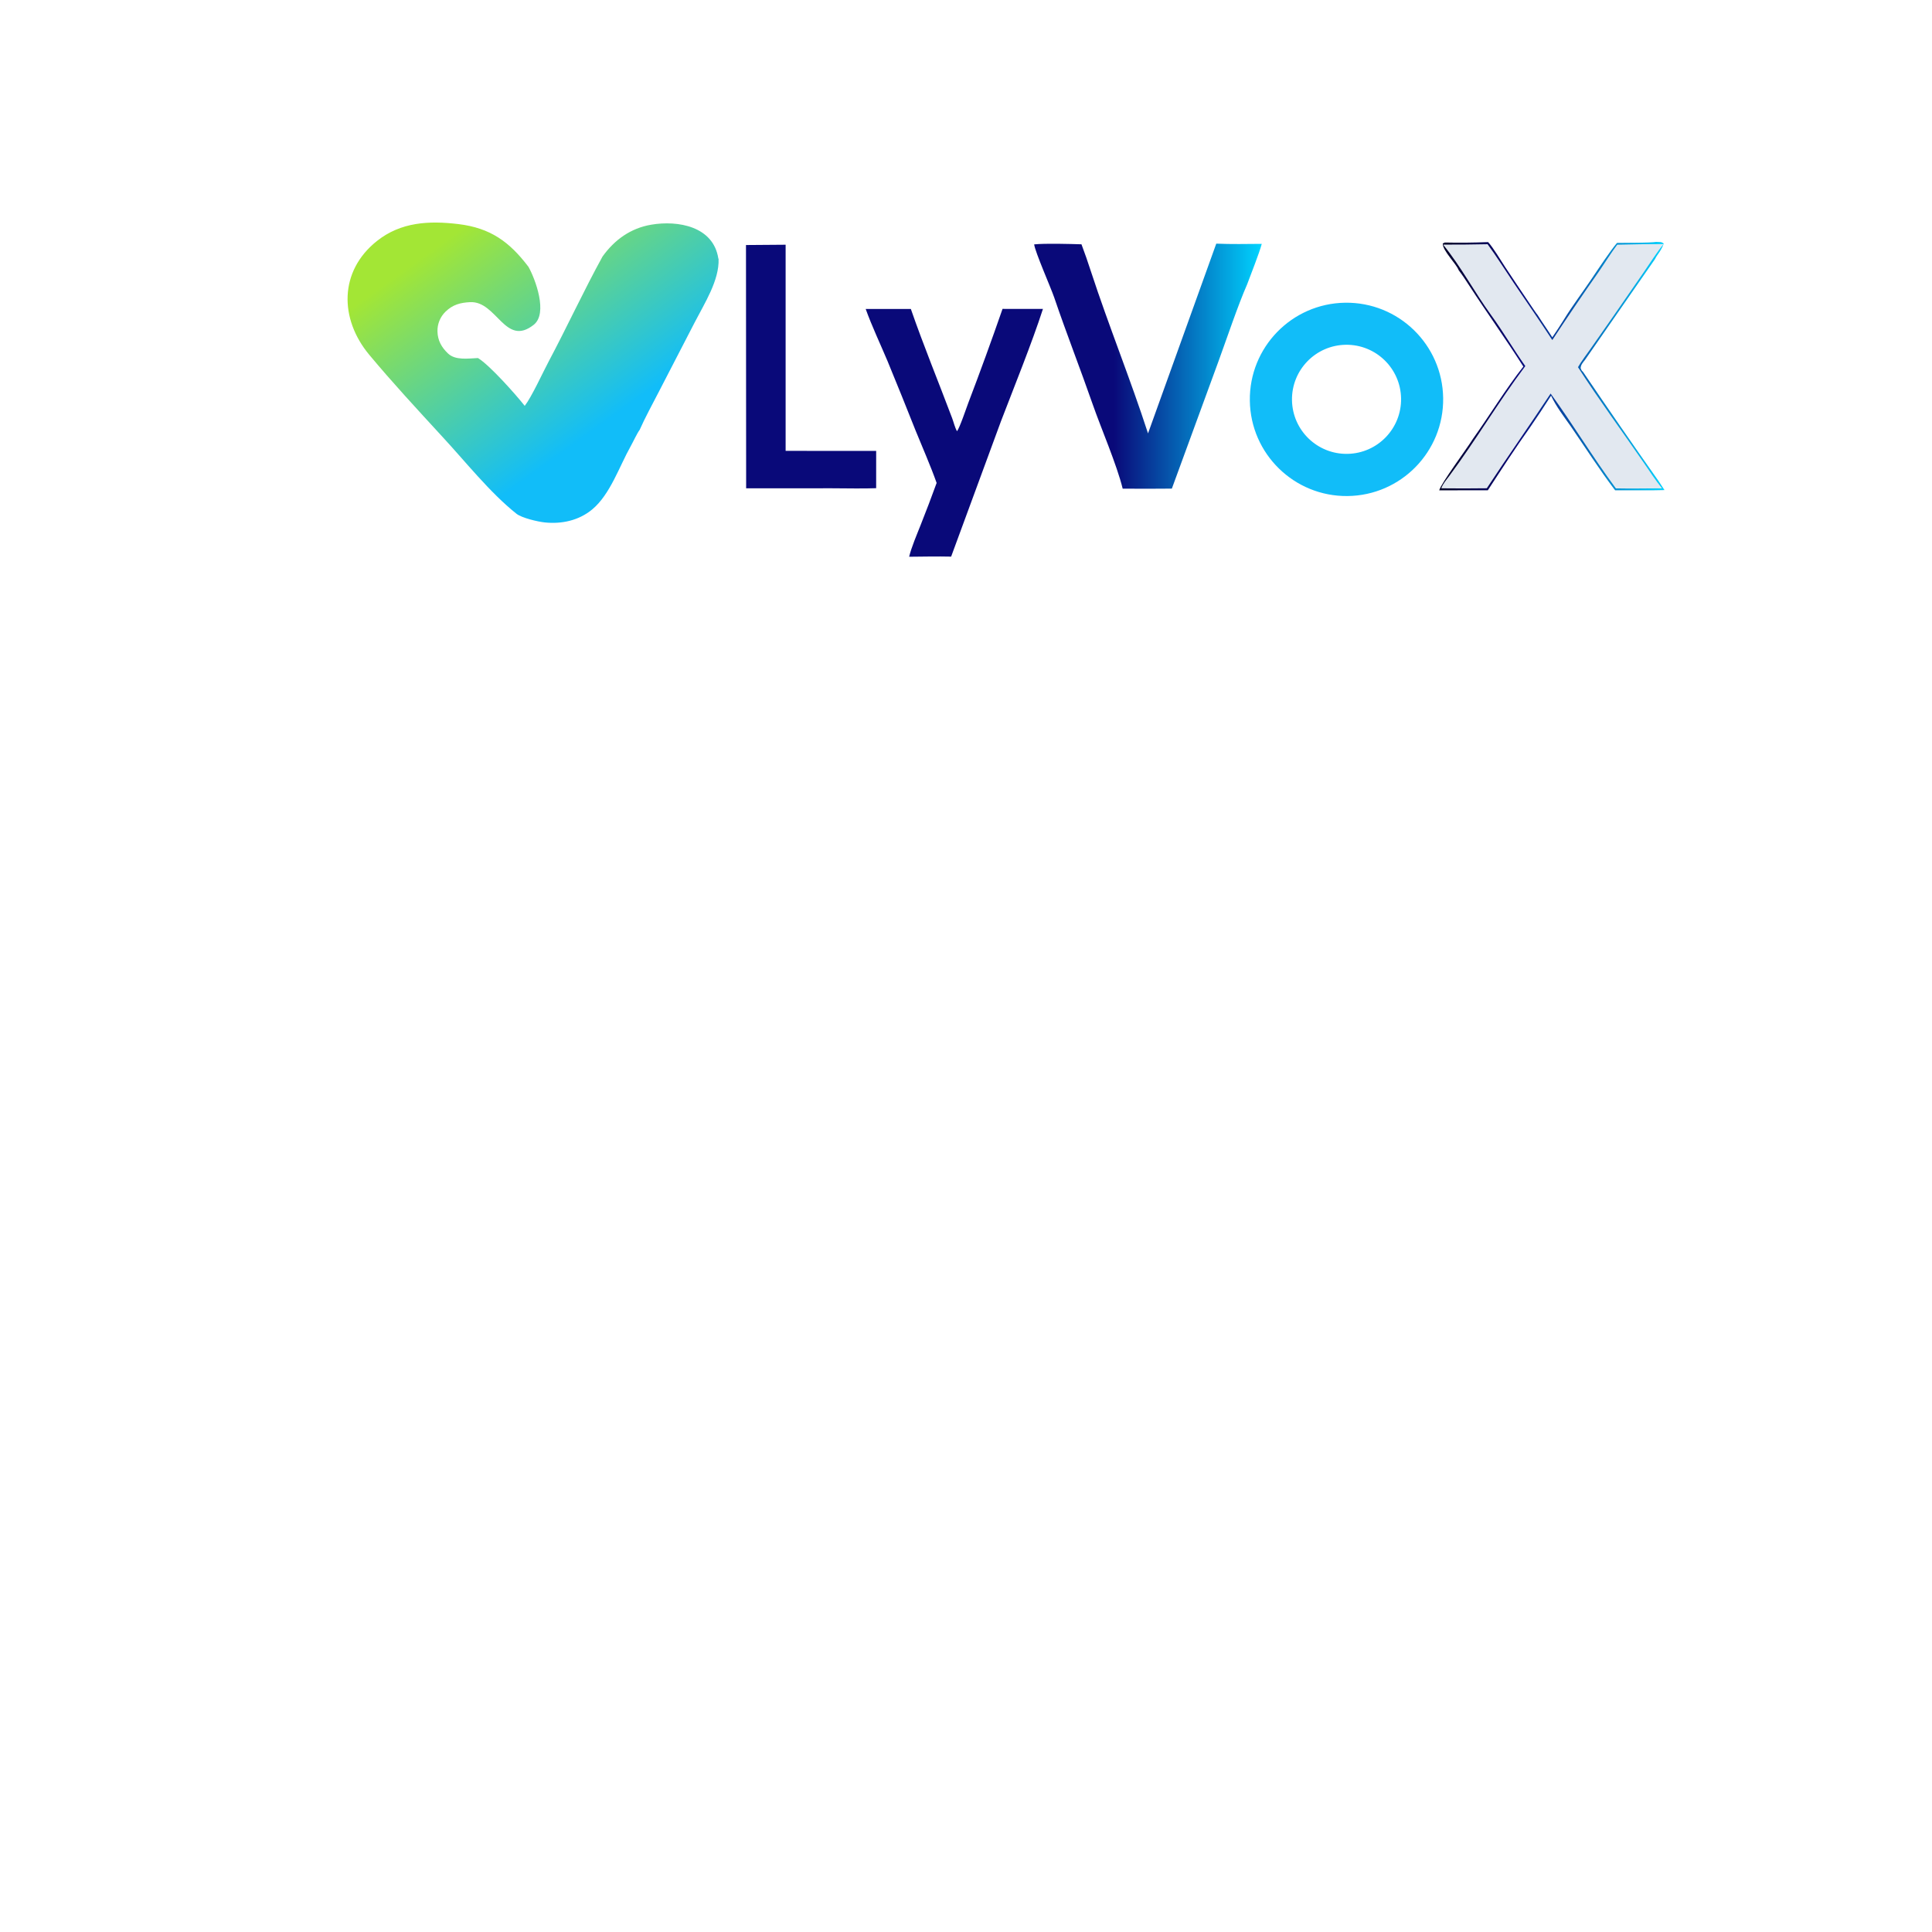
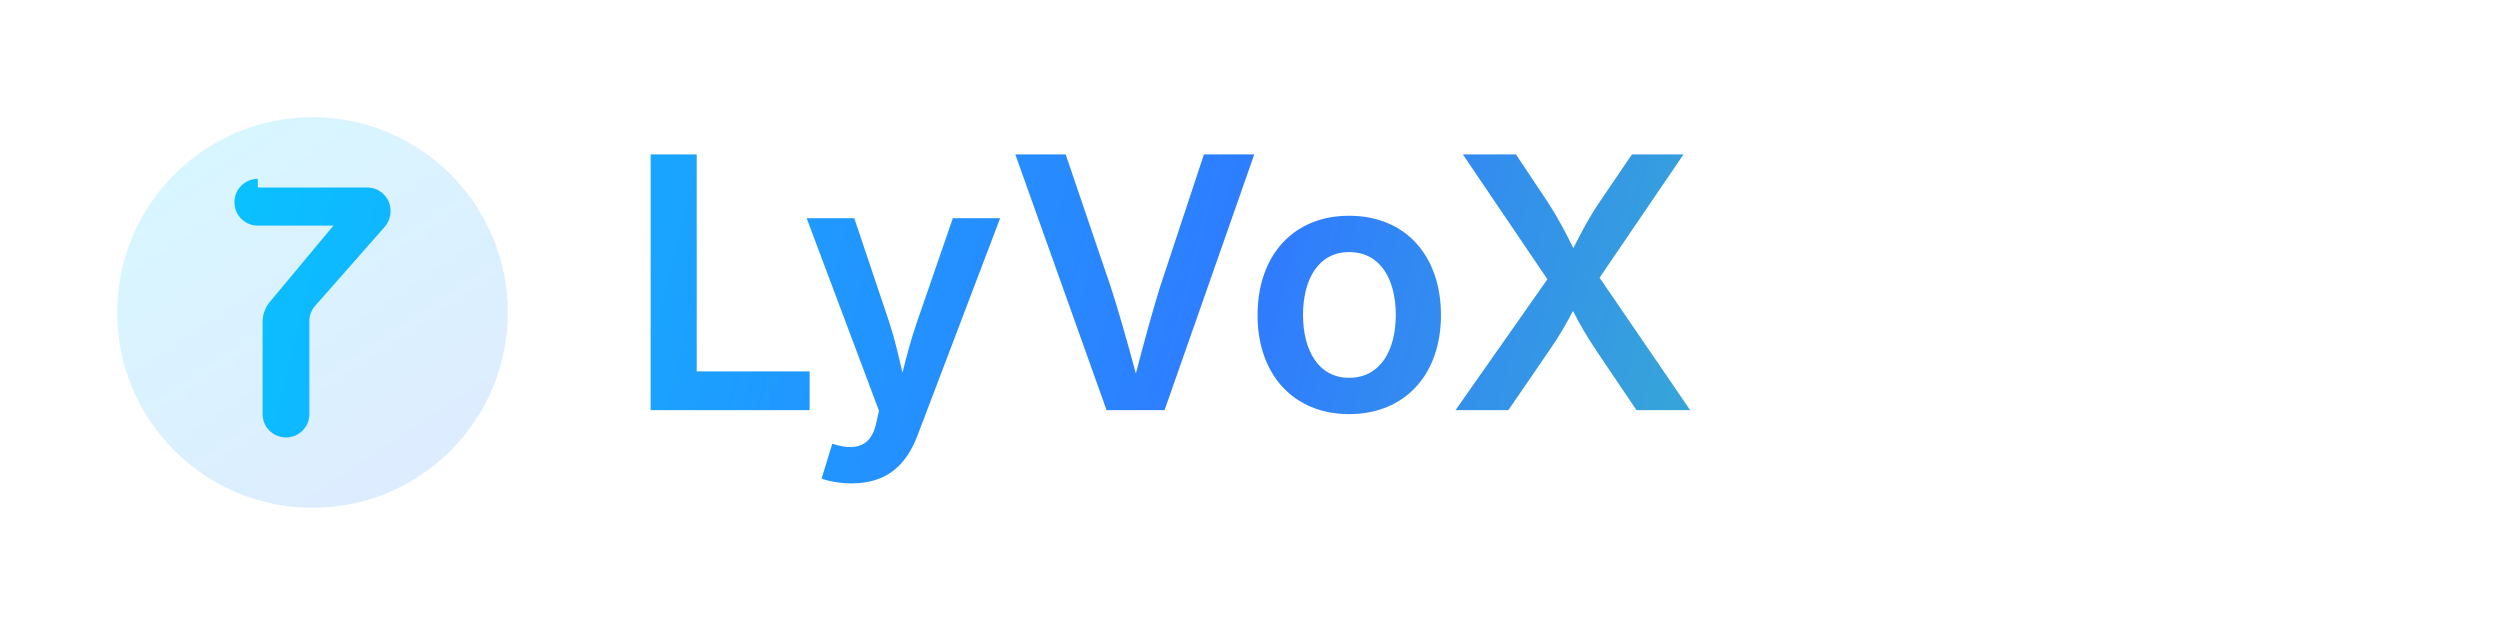
- <svg xmlns="http://www.w3.org/2000/svg" version="1.1" width="1024" height="1024" viewBox="384 -88.5 1024 1024" xml:space="preserve">
+ <svg xmlns="http://www.w3.org/2000/svg" width="128" height="32" viewBox="0 0 128 32" fill="none">
  <defs>
- </defs>
-   <g transform="matrix(0.5 0 0 0.5 1097.67 123.18)">
-     <path style="stroke: none; stroke-width: 1; stroke-dasharray: none; stroke-linecap: butt; stroke-dashoffset: 0; stroke-linejoin: miter; stroke-miterlimit: 4; fill: rgb(17,189,249); fill-rule: nonzero; opacity: 1;" transform=" translate(-1422.37, -525.61)" d="M 1420.82 423.149 C 1477.49 422.293 1524.09 467.598 1524.84 524.268 C 1525.58 580.938 1480.18 627.447 1423.5 628.073 C 1367 628.698 1320.65 583.456 1319.91 526.949 C 1319.17 470.442 1364.32 424.004 1420.82 423.149 z M 1423.49 583.365 C 1455.36 582.77 1480.73 556.504 1480.23 524.637 C 1479.73 492.77 1453.54 467.317 1421.67 467.725 C 1389.67 468.135 1364.09 494.458 1364.59 526.458 C 1365.1 558.457 1391.49 583.962 1423.49 583.365 z" stroke-linecap="round" />
-   </g>
-   <g transform="matrix(0.5 0 0 0.5 1206.51 105.55)">
-     <path style="stroke: none; stroke-width: 1; stroke-dasharray: none; stroke-linecap: butt; stroke-dashoffset: 0; stroke-linejoin: miter; stroke-miterlimit: 4; fill: rgb(226,232,240); fill-rule: nonzero; opacity: 1;" transform=" translate(-1640.12, -490.36)" d="M 1750.68 358.711 C 1754.48 358.985 1756.06 358.396 1758.54 360.301 L 1758.57 360.995 C 1755.33 369.241 1751.87 371.772 1749.47 376.831 L 1675.37 483.573 C 1672.95 486.748 1670.93 488.589 1670.59 492.49 C 1671.81 495.111 1671.21 494.631 1673.14 496.459 C 1699.51 535.328 1726.24 573.954 1753.32 612.332 L 1759.49 621.742 C 1750.65 621.985 1741.81 622.066 1732.97 621.985 L 1707.2 621.982 C 1690.29 599.669 1675.94 577.091 1660.14 554.092 C 1652.56 543.318 1644.99 533.544 1639.28 521.668 C 1632.02 533.054 1624.55 544.309 1616.89 555.429 C 1601.9 576.425 1586.42 600.218 1572.27 621.939 L 1520.74 622.018 C 1523.01 614.155 1549.56 578.541 1556.58 567.341 C 1573.8 543.181 1591.82 513.721 1609.93 490.833 C 1591.41 461.737 1571.24 433.689 1552.44 404.776 C 1548.9 399.338 1545.39 393.873 1541.41 388.74 C 1538.88 381.856 1524.29 367.973 1524.47 360.384 L 1526.73 359.35 C 1542.01 359.679 1557.3 359.534 1572.57 358.917 C 1577.85 364.622 1586.01 378.285 1590.55 385.241 C 1599.07 398.115 1607.66 410.939 1616.33 423.712 C 1617.23 425.044 1624.27 435.582 1625.04 436.208 C 1630.1 444.288 1635.63 451.898 1640.59 459.88 C 1644.9 453.663 1648.8 447.528 1652.85 441.144 C 1660.77 428.028 1673.84 410.477 1682.61 397.402 C 1688.93 387.977 1702.26 367.903 1709.18 359.795 C 1717.23 359.654 1744.57 359.812 1750.68 358.711 z" stroke-linecap="round" />
-   </g>
-   <g transform="matrix(0.5 0 0 0.5 1206.51 105.55)">
-     <linearGradient id="SVGID_SVGID_3844_1" gradientUnits="userSpaceOnUse" gradientTransform="matrix(1 0 0 1 1520.74 358.71)" x1="0" y1="131.654" x2="238.75" y2="131.654">
-       <stop offset="0%" style="stop-color:rgb(2,0,36);stop-opacity: 1" />
-       <stop offset="35%" style="stop-color:rgb(9,9,121);stop-opacity: 1" />
-       <stop offset="100%" style="stop-color:rgb(0,212,255);stop-opacity: 1" />
+     <linearGradient id="lyvox-wordmark-gradient" x1="0" y1="0" x2="128" y2="32" gradientUnits="userSpaceOnUse">
+       <stop offset="0" stop-color="#00D4FF" />
+       <stop offset="0.5" stop-color="#2F7BFF" />
+       <stop offset="1" stop-color="#45F391" />
    </linearGradient>
-     <path style="stroke: none; stroke-width: 1; stroke-dasharray: none; stroke-linecap: butt; stroke-dashoffset: 0; stroke-linejoin: miter; stroke-miterlimit: 4; fill: url(#SVGID_SVGID_3844_1); fill-rule: nonzero; opacity: 1;" transform=" translate(-1640.12, -490.36)" d="M 1750.68 358.711 C 1754.48 358.985 1756.06 358.396 1758.54 360.301 L 1758.57 360.995 C 1742.2 361.003 1725.82 361.219 1709.45 361.643 C 1702.71 370.549 1696.07 381.322 1689.63 390.644 C 1672.92 414.42 1656.57 438.453 1640.6 462.734 C 1627.42 442.478 1613.26 422.156 1599.72 402.063 C 1591.05 389.188 1581.08 373.407 1572 361.131 C 1556.29 361.463 1540.57 361.609 1524.85 361.57 C 1543.55 384.461 1558.34 412.373 1575.79 436.338 C 1588.5 453.809 1599.54 472.76 1611.99 490.304 C 1583.84 527.782 1559.64 568.734 1531.69 606.391 C 1528.77 610.327 1524.39 615.333 1522.94 619.883 C 1539.02 620.074 1555.1 620.06 1571.18 619.843 C 1593.42 586.036 1616.62 553.157 1638.82 519.444 C 1662.51 552.015 1683.38 586.795 1707.99 619.961 C 1723.88 620.304 1740.92 619.951 1756.9 619.904 C 1750.29 611.739 1744.03 602.139 1738.04 593.432 C 1714.73 559.544 1690.1 526.046 1667.83 491.488 C 1670.52 486.484 1678.15 476.282 1681.65 471.313 L 1705.56 437.085 L 1737.92 390.265 C 1743.59 382.006 1752.38 368.333 1758.57 360.995 C 1755.33 369.241 1751.87 371.772 1749.47 376.831 L 1675.37 483.573 C 1672.95 486.748 1670.93 488.589 1670.59 492.49 C 1671.81 495.111 1671.21 494.631 1673.14 496.459 C 1699.51 535.328 1726.24 573.954 1753.32 612.332 L 1759.49 621.742 C 1750.65 621.985 1741.81 622.066 1732.97 621.985 L 1707.2 621.982 C 1690.29 599.669 1675.94 577.091 1660.14 554.092 C 1652.56 543.318 1644.99 533.544 1639.28 521.668 C 1632.02 533.054 1624.55 544.309 1616.89 555.429 C 1601.9 576.425 1586.42 600.218 1572.27 621.939 L 1520.74 622.018 C 1523.01 614.155 1549.56 578.541 1556.58 567.341 C 1573.8 543.181 1591.82 513.721 1609.93 490.833 C 1591.41 461.737 1571.24 433.689 1552.44 404.776 C 1548.9 399.338 1545.39 393.873 1541.41 388.74 C 1538.88 381.856 1524.29 367.973 1524.47 360.384 L 1526.73 359.35 C 1542.01 359.679 1557.3 359.534 1572.57 358.917 C 1577.85 364.622 1586.01 378.285 1590.55 385.241 C 1599.07 398.115 1607.66 410.939 1616.33 423.712 C 1617.23 425.044 1624.27 435.582 1625.04 436.208 C 1630.1 444.288 1635.63 451.898 1640.59 459.88 C 1644.9 453.663 1648.8 447.528 1652.85 441.144 C 1660.77 428.028 1673.84 410.477 1682.61 397.402 C 1688.93 387.977 1702.26 367.903 1709.18 359.795 C 1717.23 359.654 1744.57 359.812 1750.68 358.711 z" stroke-linecap="round" />
-   </g>
-   <g transform="matrix(0.5 0 0 0.5 992.44 105.59)">
-     <linearGradient id="SVGID_SVGID_3845_2" gradientUnits="userSpaceOnUse" gradientTransform="matrix(1 0 0 1 1091.34 360.54)" x1="0" y1="129.902" x2="241.26" y2="129.902">
-       <stop offset="35%" style="stop-color:rgb(9,9,121);stop-opacity: 1" />
-       <stop offset="100%" style="stop-color:rgb(0,212,255);stop-opacity: 1" />
+     <linearGradient id="lyvox-icon-gradient" x1="8" y1="4" x2="24" y2="28" gradientUnits="userSpaceOnUse">
+       <stop offset="0" stop-color="#00D4FF" />
+       <stop offset="1" stop-color="#2F7BFF" />
    </linearGradient>
-     <path style="stroke: none; stroke-width: 1; stroke-dasharray: none; stroke-linecap: butt; stroke-dashoffset: 0; stroke-linejoin: miter; stroke-miterlimit: 4; fill: url(#SVGID_SVGID_3845_2); fill-rule: nonzero; opacity: 1;" transform=" translate(-1211.97, -490.44)" d="M 1284.38 360.543 C 1300.34 361.198 1316.6 360.896 1332.6 360.77 C 1330.01 370.661 1320.9 393.367 1317.07 403.798 C 1307.42 425.632 1294.96 462.819 1286.55 485.771 L 1237.3 620.204 C 1219.92 620.377 1202.55 620.392 1185.18 620.25 C 1178.84 594.463 1162.44 556.789 1153.44 530.981 C 1140.34 493.389 1125.47 455.456 1112.62 417.673 C 1109.17 407.516 1092.33 369.387 1091.34 361.307 C 1103.36 360.103 1128.9 360.841 1141.5 361.227 C 1145.11 370.727 1148.39 380.373 1151.54 390.032 C 1170.34 447.528 1193.42 504.195 1212.04 561.679 L 1284.38 360.543 z" stroke-linecap="round" />
-   </g>
-   <g transform="matrix(0.5 0 0 0.5 889.81 140.9)">
-     <path style="stroke: none; stroke-width: 1; stroke-dasharray: none; stroke-linecap: butt; stroke-dashoffset: 0; stroke-linejoin: round; stroke-miterlimit: 4; fill: rgb(9,9,121); fill-rule: nonzero; opacity: 1;" transform=" translate(-1006.67, -561.11)" d="M 912.717 429.825 L 960.581 429.803 C 974.025 468.609 989.849 507.009 1004.32 545.456 C 1006.14 550.286 1007.01 554.889 1009.51 559.445 C 1012.4 555.75 1019.29 535.267 1021.47 529.451 C 1034.08 496.401 1046.18 463.161 1057.78 429.742 L 1100.63 429.761 C 1088.97 465.826 1069.7 513.374 1056.1 548.896 L 1003.29 692.355 C 988.696 692.021 973.427 692.356 958.779 692.478 C 961.086 682.7 967.088 668.656 970.905 658.99 C 976.8 644.161 982.472 629.244 987.917 614.243 C 981.307 595.58 973.11 577.218 965.676 558.866 C 955.95 534.285 946.051 509.774 935.979 485.333 C 928.477 467.508 919.163 447.821 912.717 429.825 z" stroke-linecap="round" />
-   </g>
-   <g transform="matrix(0.5 0 0 0.5 813.89 105.8)">
-     <path style="stroke: none; stroke-width: 1; stroke-dasharray: none; stroke-linecap: butt; stroke-dashoffset: 0; stroke-linejoin: round; stroke-miterlimit: 4; fill: rgb(9,9,121); fill-rule: nonzero; opacity: 1;" transform=" translate(-854.88, -490.86)" d="M 785.877 361.998 L 827.898 361.682 L 827.892 580.206 L 923.877 580.218 L 923.863 619.762 C 909.762 620.349 891.495 619.846 876.967 619.854 L 786.042 619.895 L 785.877 361.998 z" stroke-linecap="round" />
-   </g>
-   <g transform="matrix(0.5 0 0 0.5 666.55 109.04)">
-     <linearGradient id="SVGID_SVGID_3847_3" gradientUnits="userSpaceOnUse" gradientTransform="matrix(1 0 0 1 277.54 338.18)" x1="98.329" y1="22.283" x2="294.987" y2="296.05">
-       <stop offset="0%" style="stop-color:rgb(163,230,53);stop-opacity: 1" />
-       <stop offset="76%" style="stop-color:rgb(17,189,249);stop-opacity: 1" />
-     </linearGradient>
-     <path style="stroke: none; stroke-width: 1; stroke-dasharray: none; stroke-linecap: butt; stroke-dashoffset: 0; stroke-linejoin: miter; stroke-miterlimit: 4; fill: url(#SVGID_SVGID_3847_3); fill-rule: nonzero; opacity: 1;" transform=" translate(-474.2, -497.34)" d="M 587.177 557.914 C 584.584 561.243 580.13 570.893 577.727 575.153 C 565.607 596.641 555.971 626.418 536.837 642.293 C 522.619 654.089 504.386 657.953 486.475 656.049 C 479.065 655.26 462.166 651.313 456.537 646.832 C 428.241 624.305 402.185 591.199 377.49 564.616 C 351.456 536.257 325.155 507.906 300.533 478.361 C 268.848 440.341 268.384 389.735 308.692 357.707 C 334.045 337.561 363.954 336.045 395.069 339.81 C 428.918 343.906 449.115 358.496 469.281 385.096 C 476.604 398.102 490.134 434.44 474.923 446.503 C 444.499 470.631 435.808 421.01 407.286 422.553 C 397.226 423.097 389.113 425.085 381.389 432.627 C 375.692 438.146 372.588 445.814 372.841 453.742 C 373.108 463.324 377.205 470.485 384.024 476.986 C 391.87 484.465 405.504 482.236 415.753 481.802 C 427.724 488.873 455.791 520.347 465.334 532.494 C 472.703 522.968 484.428 497.256 490.727 485.423 C 510.108 449.013 527.96 410.245 547.811 374.18 C 560.551 356.43 577.549 344.171 599.423 340.441 C 627.762 335.608 665.307 342.211 670.549 376.218 C 670.64 376.397 670.731 376.577 670.822 376.756 C 671.655 399.356 656.039 423.581 645.682 443.677 L 607.463 517.606 C 601.164 529.863 592.596 545.541 587.177 557.914 z" stroke-linecap="round" />
+   </defs>
+   <rect width="128" height="32" rx="8" fill="transparent" />
+   <g aria-label="LyVoX">
+     <circle cx="16" cy="16" r="10" fill="url(#lyvox-icon-gradient)" opacity="0.16" />
+     <path d="M13.2 9.6H18.8C19.463 9.6 19.997 10.134 19.997 10.797C19.997 11.101 19.889 11.396 19.691 11.622L16.137 15.657C15.954 15.864 15.848 16.13 15.84 16.408V21.2C15.84 21.863 15.306 22.397 14.643 22.397C13.979 22.397 13.445 21.863 13.445 21.2V16.48C13.445 16.106 13.578 15.743 13.816 15.456L17.072 11.552H13.2C12.537 11.552 12.003 11.018 12.003 10.355C12.003 9.691 12.537 9.157 13.2 9.157Z" fill="url(#lyvox-wordmark-gradient)" />
+     <text x="32" y="21" font-family="'Inter', 'Segoe UI', 'SF Pro Display', sans-serif" font-weight="600" font-size="18" fill="url(#lyvox-wordmark-gradient)">LyVoX</text>
  </g>
</svg>
